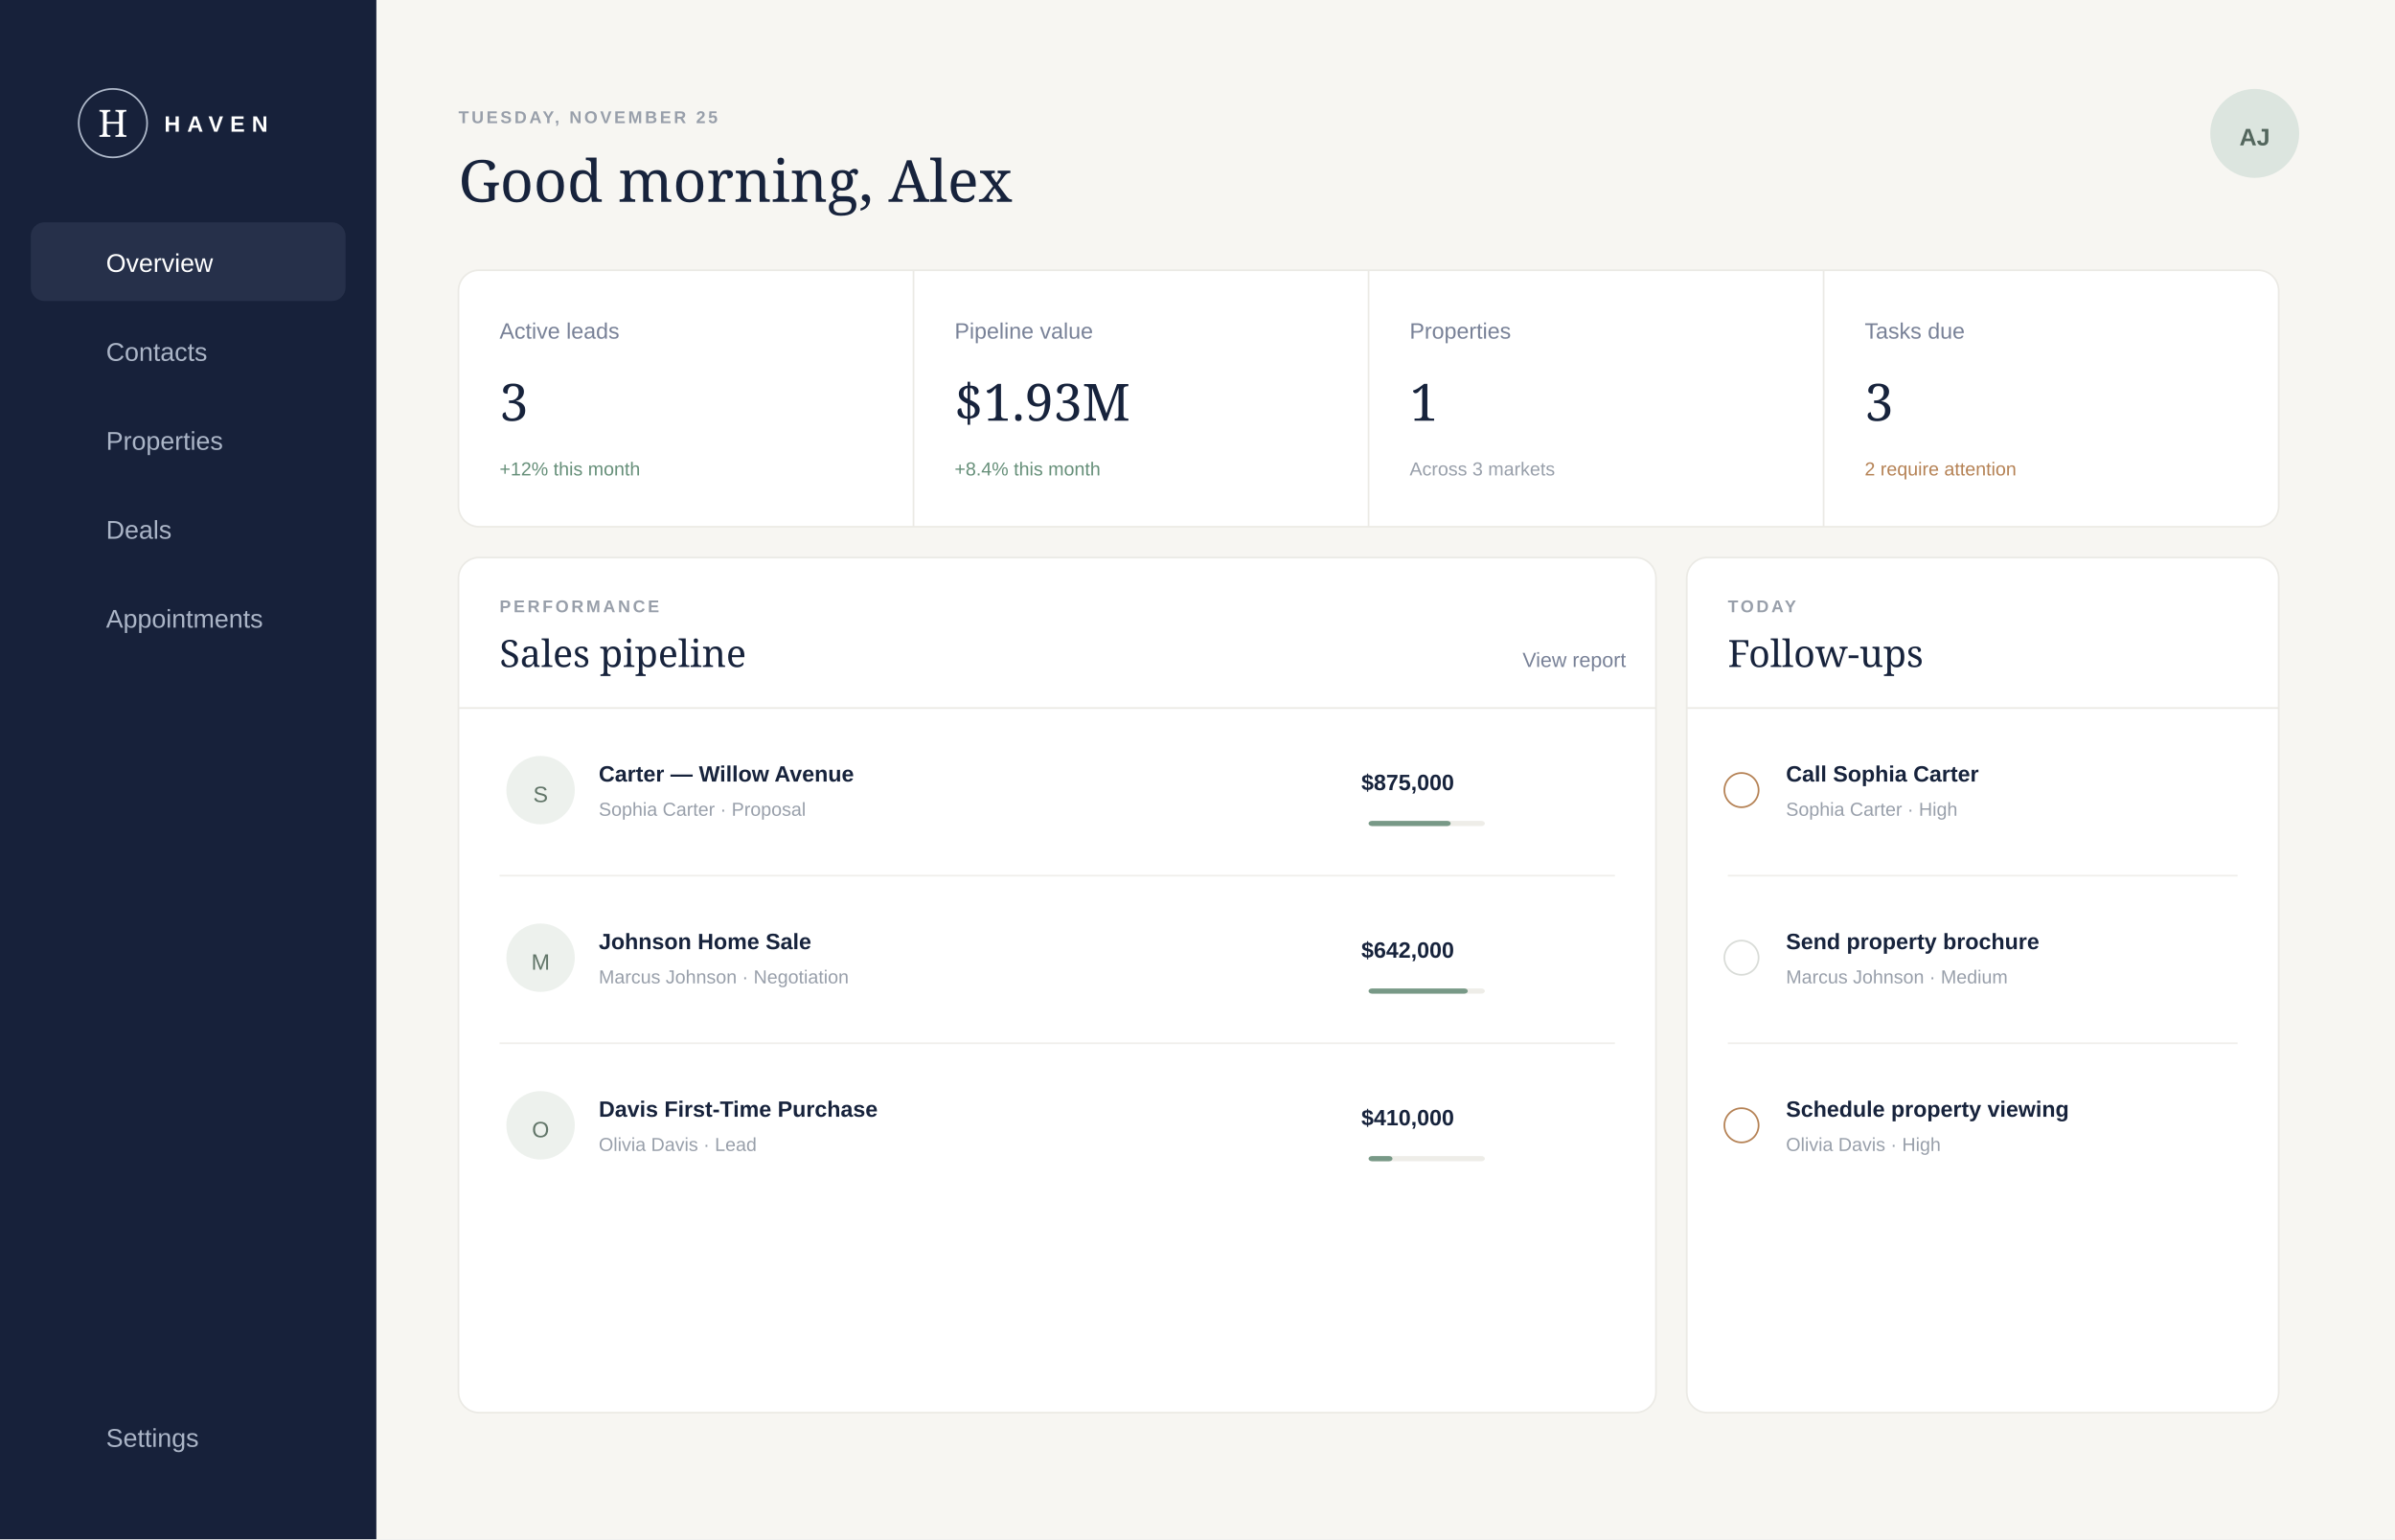
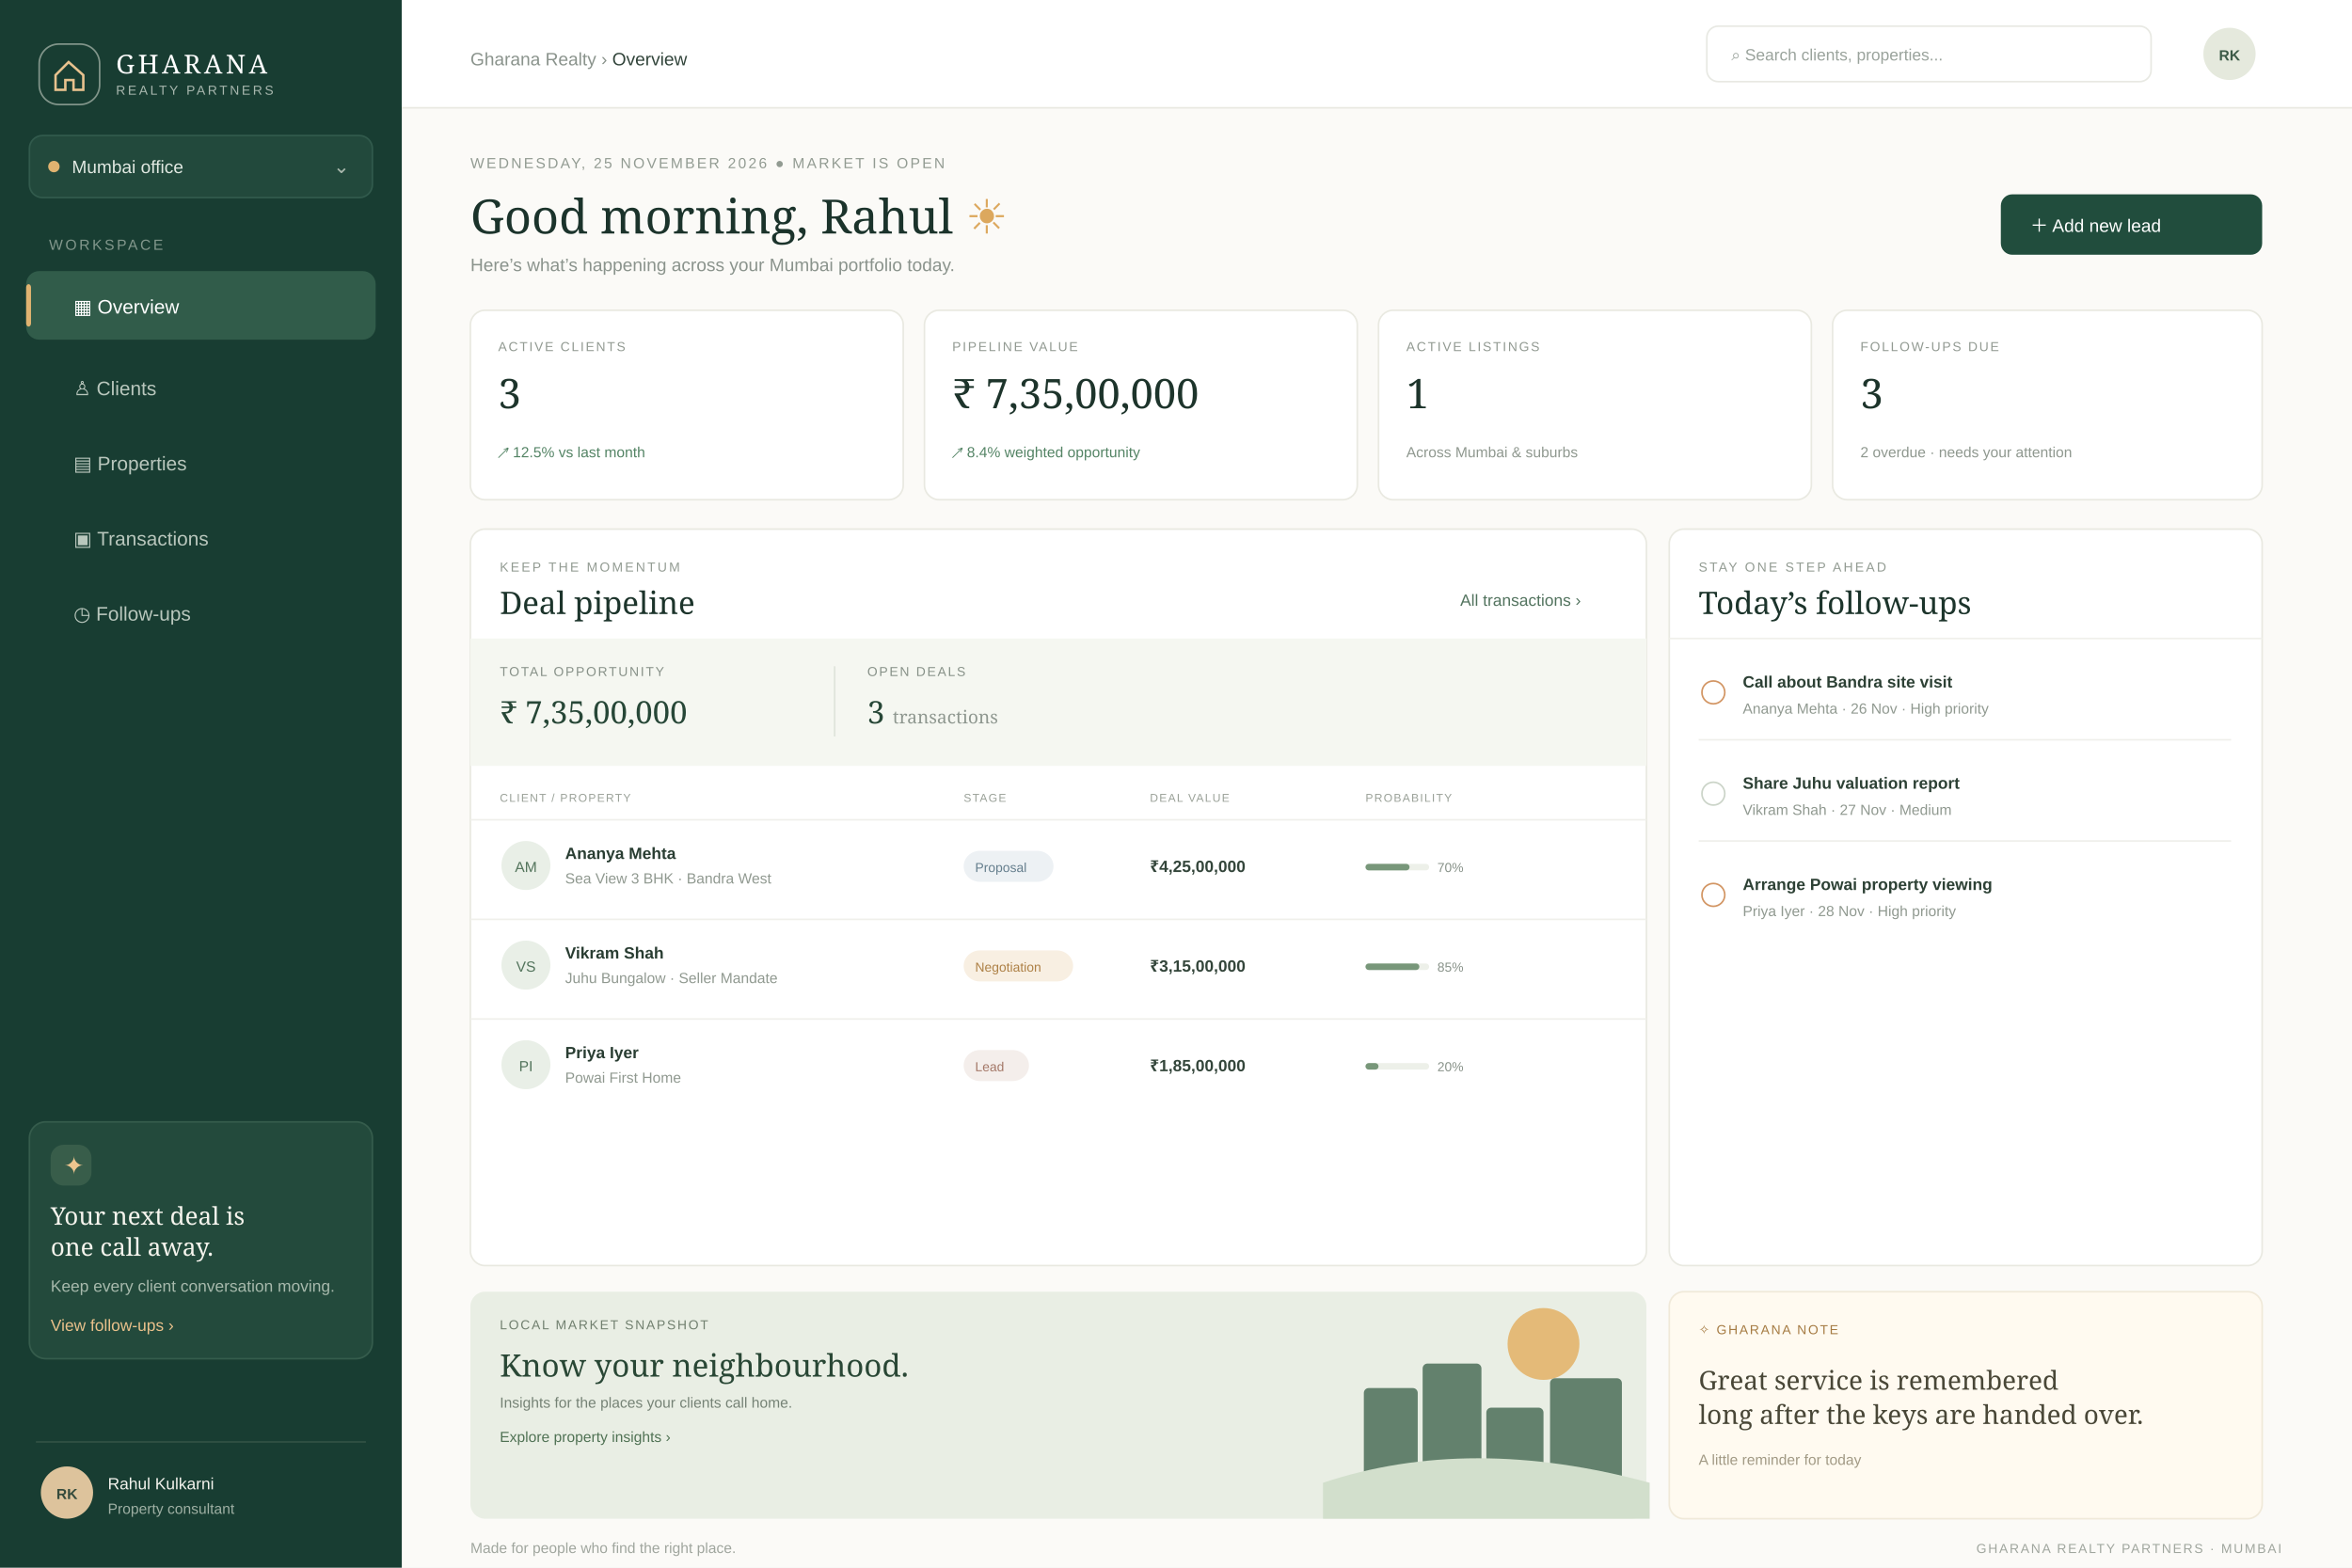
- <svg xmlns="http://www.w3.org/2000/svg" width="1400" height="900" viewBox="0 0 1400 900">
-   <rect width="1400" height="900" fill="#f7f6f2" />
-   <rect width="220" height="900" fill="#17213a" />
-   <circle cx="66" cy="72" r="20" fill="none" stroke="#aeb8c9" stroke-width="1" />
-   <text x="66" y="80" text-anchor="middle" fill="#fff" font-family="Georgia" font-size="22">H</text>
-   <text x="96" y="77" fill="#fff" font-family="Arial" font-weight="700" font-size="13" letter-spacing="4">HAVEN</text>
-   <g font-family="Arial" font-size="15">
-     <rect x="18" y="130" width="184" height="46" rx="8" fill="#26304a" />
-     <text x="62" y="159" fill="#fff">Overview</text>
-     <text x="62" y="211" fill="#abb5c7">Contacts</text>
-     <text x="62" y="263" fill="#abb5c7">Properties</text>
-     <text x="62" y="315" fill="#abb5c7">Deals</text>
-     <text x="62" y="367" fill="#abb5c7">Appointments</text>
+ <svg xmlns="http://www.w3.org/2000/svg" width="1440" height="960" viewBox="0 0 1440 960">
+   <rect width="1440" height="960" fill="#fbfaf7" />
+   <rect width="246" height="960" fill="#183d32" />
+   <rect x="24" y="27" width="37" height="37" rx="12" fill="none" stroke="#81958a" />
+   <path d="M34 46l8-8 9 8v9h-6v-6h-5v6h-6z" fill="none" stroke="#e8c28e" stroke-width="1.5" />
+   <text x="71" y="45" fill="#fff" font-family="Georgia" font-size="16" letter-spacing="2">GHARANA</text>
+   <text x="71" y="58" fill="#a8b7ae" font-family="Arial" font-size="8" letter-spacing="1.5">REALTY PARTNERS</text>
+   <rect x="18" y="83" width="210" height="38" rx="8" fill="#22493c" stroke="#315a4c" />
+   <circle cx="33" cy="102" r="3.5" fill="#e0b370" />
+   <text x="44" y="106" fill="#e0e8e1" font-family="Arial" font-size="11">Mumbai office</text>
+   <text x="204" y="106" fill="#aab8ad" font-family="Arial" font-size="12">⌄</text>
+   <text x="30" y="153" fill="#82978c" font-family="Arial" font-size="9" letter-spacing="1.5">WORKSPACE</text>
+   <rect x="16" y="166" width="214" height="42" rx="8" fill="#315c4a" />
+   <rect x="16" y="174" width="3" height="26" rx="2" fill="#e0b370" />
+   <text x="45" y="192" fill="#fff" font-family="Arial" font-size="12">▦  Overview</text>
+   <g fill="#b9c7bd" font-family="Arial" font-size="12">
+     <text x="45" y="242">♙  Clients</text>
+     <text x="45" y="288">▤  Properties</text>
+     <text x="45" y="334">▣  Transactions</text>
+     <text x="45" y="380">◷  Follow-ups</text>
  </g>
-   <text x="62" y="846" fill="#abb5c7" font-family="Arial" font-size="15">Settings</text>
-   <text x="268" y="72" fill="#989faa" font-family="Arial" font-size="10" font-weight="700" letter-spacing="1.5">TUESDAY, NOVEMBER 25</text>
-   <text x="268" y="118" fill="#17233c" font-family="Georgia" font-size="34">Good morning, Alex</text>
-   <circle cx="1318" cy="78" r="26" fill="#dce5df" />
-   <text x="1318" y="85" text-anchor="middle" fill="#53665d" font-family="Arial" font-size="14" font-weight="700">AJ</text>
+   <rect x="18" y="687" width="210" height="145" rx="10" fill="#234a3c" stroke="#355c4c" />
+   <rect x="31" y="701" width="25" height="25" rx="8" fill="#385d4a" />
+   <text x="39" y="719" fill="#edc58e" font-family="Arial" font-size="15">✦</text>
+   <text x="31" y="750" fill="#f5f4ed" font-family="Georgia" font-size="15">Your next deal is</text>
+   <text x="31" y="769" fill="#f5f4ed" font-family="Georgia" font-size="15">one call away.</text>
+   <text x="31" y="791" fill="#a7b9ac" font-family="Arial" font-size="10">Keep every client conversation moving.</text>
+   <text x="31" y="815" fill="#eac18b" font-family="Arial" font-size="10">View follow-ups  ›</text>
+   <line x1="22" y1="883" x2="224" y2="883" stroke="#315144" />
+   <circle cx="41" cy="914" r="16" fill="#ddc39c" />
+   <text x="41" y="918" text-anchor="middle" fill="#354b3c" font-family="Arial" font-size="9" font-weight="bold">RK</text>
+   <text x="66" y="912" fill="#f4f3ed" font-family="Arial" font-size="10">Rahul Kulkarni</text>
+   <text x="66" y="927" fill="#9eafa3" font-family="Arial" font-size="9">Property consultant</text>
+   <rect x="246" width="1194" height="66" fill="#fff" />
+   <line x1="246" y1="66" x2="1440" y2="66" stroke="#e9e9e1" />
+   <text x="288" y="40" fill="#8a938c" font-family="Arial" font-size="11">Gharana Realty  ›  <tspan fill="#31443a">Overview</tspan>
+   </text>
+   <rect x="1045" y="16" width="272" height="34" rx="7" fill="#fff" stroke="#e8e9e3" />
+   <text x="1060" y="37" fill="#9aa39c" font-family="Arial" font-size="10">⌕  Search clients, properties...</text>
+   <circle cx="1365" cy="33" r="16" fill="#e5e9dd" />
+   <text x="1365" y="37" text-anchor="middle" fill="#3b5946" font-family="Arial" font-size="9" font-weight="bold">RK</text>
+   <text x="288" y="103" fill="#929b92" font-family="Arial" font-size="9" letter-spacing="1.3">WEDNESDAY, 25 NOVEMBER 2026  ●  MARKET IS OPEN</text>
+   <text x="288" y="143" fill="#1b332b" font-family="Georgia" font-size="29">Good morning, Rahul <tspan fill="#dca85e" font-family="Arial">☀</tspan>
+   </text>
+   <text x="288" y="166" fill="#8a938c" font-family="Arial" font-size="11">Here’s what’s happening across your Mumbai portfolio today.</text>
+   <rect x="1225" y="119" width="160" height="37" rx="7" fill="#214d3d" />
+   <text x="1243" y="142" fill="#fff" font-family="Arial" font-size="11">＋  Add new lead</text>
  <g font-family="Arial">
-     <rect x="268" y="158" width="1064" height="150" rx="12" fill="#fff" stroke="#ebeae5" />
-     <g stroke="#ebeae5">
-       <line x1="534" y1="158" x2="534" y2="308" />
-       <line x1="800" y1="158" x2="800" y2="308" />
-       <line x1="1066" y1="158" x2="1066" y2="308" />
+     <g fill="#fff" stroke="#e9e9e1">
+       <rect x="288" y="190" width="265" height="116" rx="9" />
+       <rect x="566" y="190" width="265" height="116" rx="9" />
+       <rect x="844" y="190" width="265" height="116" rx="9" />
+       <rect x="1122" y="190" width="263" height="116" rx="9" />
    </g>
-     <g fill="#788197" font-size="13">
-       <text x="292" y="198">Active leads</text>
-       <text x="558" y="198">Pipeline value</text>
-       <text x="824" y="198">Properties</text>
-       <text x="1090" y="198">Tasks due</text>
+     <g fill="#929a92" font-size="8" letter-spacing="1">
+       <text x="305" y="215">ACTIVE CLIENTS</text>
+       <text x="583" y="215">PIPELINE VALUE</text>
+       <text x="861" y="215">ACTIVE LISTINGS</text>
+       <text x="1139" y="215">FOLLOW-UPS DUE</text>
    </g>
-     <g fill="#17233c" font-family="Georgia" font-size="30">
-       <text x="292" y="246">3</text>
-       <text x="558" y="246">$1.93M</text>
-       <text x="824" y="246">1</text>
-       <text x="1090" y="246">3</text>
+     <g fill="#1d342b" font-family="Georgia" font-size="25">
+       <text x="305" y="250">3</text>
+       <text x="583" y="250">₹ 7,35,00,000</text>
+       <text x="861" y="250">1</text>
+       <text x="1139" y="250">3</text>
    </g>
-     <g fill="#668f79" font-size="11">
-       <text x="292" y="278">+12% this month</text>
-       <text x="558" y="278">+8.4% this month</text>
+     <g fill="#548465" font-size="9">
+       <text x="305" y="280">↗ 12.5%  vs last month</text>
+       <text x="583" y="280">↗ 8.4%  weighted opportunity</text>
    </g>
-     <text x="824" y="278" fill="#989faa" font-size="11" font-family="Arial">Across 3 markets</text>
-     <text x="1090" y="278" fill="#b58255" font-size="11" font-family="Arial">2 require attention</text>
-     <rect x="268" y="326" width="700" height="500" rx="12" fill="#fff" stroke="#ebeae5" />
-     <rect x="986" y="326" width="346" height="500" rx="12" fill="#fff" stroke="#ebeae5" />
-     <text x="292" y="358" fill="#989faa" font-size="10" font-weight="700" letter-spacing="1.5">PERFORMANCE</text>
-     <text x="292" y="390" fill="#17233c" font-family="Georgia" font-size="22">Sales pipeline</text>
-     <text x="890" y="390" fill="#788197" font-size="12">View report</text>
-     <text x="1010" y="358" fill="#989faa" font-size="10" font-weight="700" letter-spacing="1.5">TODAY</text>
-     <text x="1010" y="390" fill="#17233c" font-family="Georgia" font-size="22">Follow-ups</text>
-     <line x1="268" y1="414" x2="968" y2="414" stroke="#ebeae5" />
-     <line x1="986" y1="414" x2="1332" y2="414" stroke="#ebeae5" />
-     <g>
-       <circle cx="316" cy="462" r="20" fill="#edf1ed" />
-       <text x="316" y="469" text-anchor="middle" fill="#617568" font-size="13">S</text>
-       <text x="350" y="457" fill="#17233c" font-size="13" font-weight="700">Carter — Willow Avenue</text>
-       <text x="350" y="477" fill="#989faa" font-size="11">Sophia Carter · Proposal</text>
-       <text x="850" y="462" text-anchor="end" fill="#17233c" font-size="13" font-weight="700">$875,000</text>
-       <rect x="800" y="480" width="68" height="3" rx="2" fill="#eeede8" />
-       <rect x="800" y="480" width="48" height="3" rx="2" fill="#789987" />
-     </g>
-     <line x1="292" y1="512" x2="944" y2="512" stroke="#f0efeb" />
-     <g>
-       <circle cx="316" cy="560" r="20" fill="#edf1ed" />
-       <text x="316" y="567" text-anchor="middle" fill="#617568" font-size="13">M</text>
-       <text x="350" y="555" fill="#17233c" font-size="13" font-weight="700">Johnson Home Sale</text>
-       <text x="350" y="575" fill="#989faa" font-size="11">Marcus Johnson · Negotiation</text>
-       <text x="850" y="560" text-anchor="end" fill="#17233c" font-size="13" font-weight="700">$642,000</text>
-       <rect x="800" y="578" width="68" height="3" rx="2" fill="#eeede8" />
-       <rect x="800" y="578" width="58" height="3" rx="2" fill="#789987" />
-     </g>
-     <line x1="292" y1="610" x2="944" y2="610" stroke="#f0efeb" />
-     <g>
-       <circle cx="316" cy="658" r="20" fill="#edf1ed" />
-       <text x="316" y="665" text-anchor="middle" fill="#617568" font-size="13">O</text>
-       <text x="350" y="653" fill="#17233c" font-size="13" font-weight="700">Davis First-Time Purchase</text>
-       <text x="350" y="673" fill="#989faa" font-size="11">Olivia Davis · Lead</text>
-       <text x="850" y="658" text-anchor="end" fill="#17233c" font-size="13" font-weight="700">$410,000</text>
-       <rect x="800" y="676" width="68" height="3" rx="2" fill="#eeede8" />
-       <rect x="800" y="676" width="14" height="3" rx="2" fill="#789987" />
-     </g>
-     <g>
-       <circle cx="1018" cy="462" r="10" fill="#fff" stroke="#b58255" />
-       <text x="1044" y="457" fill="#17233c" font-size="13" font-weight="700">Call Sophia Carter</text>
-       <text x="1044" y="477" fill="#989faa" font-size="11">Sophia Carter · High</text>
-     </g>
-     <line x1="1010" y1="512" x2="1308" y2="512" stroke="#f0efeb" />
-     <g>
-       <circle cx="1018" cy="560" r="10" fill="#fff" stroke="#d9dcd8" />
-       <text x="1044" y="555" fill="#17233c" font-size="13" font-weight="700">Send property brochure</text>
-       <text x="1044" y="575" fill="#989faa" font-size="11">Marcus Johnson · Medium</text>
-     </g>
-     <line x1="1010" y1="610" x2="1308" y2="610" stroke="#f0efeb" />
-     <g>
-       <circle cx="1018" cy="658" r="10" fill="#fff" stroke="#b58255" />
-       <text x="1044" y="653" fill="#17233c" font-size="13" font-weight="700">Schedule property viewing</text>
-       <text x="1044" y="673" fill="#989faa" font-size="11">Olivia Davis · High</text>
+     <g fill="#8f988f" font-size="9">
+       <text x="861" y="280">Across Mumbai &amp; suburbs</text>
+       <text x="1139" y="280">2 overdue · needs your attention</text>
    </g>
  </g>
+   <rect x="288" y="324" width="720" height="451" rx="9" fill="#fff" stroke="#e9e9e1" />
+   <rect x="1022" y="324" width="363" height="451" rx="9" fill="#fff" stroke="#e9e9e1" />
+   <text x="306" y="350" fill="#929b92" font-family="Arial" font-size="8" letter-spacing="1.3">KEEP THE MOMENTUM</text>
+   <text x="306" y="376" fill="#1c342b" font-family="Georgia" font-size="19">Deal pipeline</text>
+   <text x="894" y="371" fill="#52735e" font-family="Arial" font-size="10">All transactions  ›</text>
+   <rect x="288" y="391" width="720" height="78" fill="#f5f7f1" />
+   <text x="306" y="414" fill="#879188" font-family="Arial" font-size="8" letter-spacing="1">TOTAL OPPORTUNITY</text>
+   <text x="306" y="443" fill="#274737" font-family="Georgia" font-size="19">₹ 7,35,00,000</text>
+   <line x1="511" y1="408" x2="511" y2="451" stroke="#dfe4db" />
+   <text x="531" y="414" fill="#879188" font-family="Arial" font-size="8" letter-spacing="1">OPEN DEALS</text>
+   <text x="531" y="443" fill="#274737" font-family="Georgia" font-size="19">3 <tspan font-size="11" fill="#8e978f">transactions</tspan>
+   </text>
+   <g fill="#9aa198" font-family="Arial" font-size="7" letter-spacing=".7">
+     <text x="306" y="491">CLIENT / PROPERTY</text>
+     <text x="590" y="491">STAGE</text>
+     <text x="704" y="491">DEAL VALUE</text>
+     <text x="836" y="491">PROBABILITY</text>
+   </g>
+   <g font-family="Arial">
+     <line x1="288" y1="502" x2="1008" y2="502" stroke="#f0f0eb" />
+     <circle cx="322" cy="530" r="15" fill="#e9efe7" />
+     <text x="322" y="534" text-anchor="middle" fill="#53745c" font-size="9">AM</text>
+     <text x="346" y="526" fill="#293d32" font-size="10" font-weight="bold">Ananya Mehta</text>
+     <text x="346" y="541" fill="#909990" font-size="9">Sea View 3 BHK · Bandra West</text>
+     <rect x="590" y="521" width="55" height="19" rx="10" fill="#edf1f4" />
+     <text x="597" y="534" fill="#657e8d" font-size="8">Proposal</text>
+     <text x="704" y="534" fill="#33453a" font-size="10" font-weight="bold">₹4,25,00,000</text>
+     <rect x="836" y="529" width="39" height="4" rx="2" fill="#edf0e9" />
+     <rect x="836" y="529" width="27" height="4" rx="2" fill="#78977a" />
+     <text x="880" y="534" fill="#889289" font-size="8">70%</text>
+     <line x1="288" y1="563" x2="1008" y2="563" stroke="#f0f0eb" />
+     <circle cx="322" cy="591" r="15" fill="#e9efe7" />
+     <text x="322" y="595" text-anchor="middle" fill="#53745c" font-size="9">VS</text>
+     <text x="346" y="587" fill="#293d32" font-size="10" font-weight="bold">Vikram Shah</text>
+     <text x="346" y="602" fill="#909990" font-size="9">Juhu Bungalow · Seller Mandate</text>
+     <rect x="590" y="582" width="67" height="19" rx="10" fill="#f8efe2" />
+     <text x="597" y="595" fill="#ad8045" font-size="8">Negotiation</text>
+     <text x="704" y="595" fill="#33453a" font-size="10" font-weight="bold">₹3,15,00,000</text>
+     <rect x="836" y="590" width="39" height="4" rx="2" fill="#edf0e9" />
+     <rect x="836" y="590" width="33" height="4" rx="2" fill="#78977a" />
+     <text x="880" y="595" fill="#889289" font-size="8">85%</text>
+     <line x1="288" y1="624" x2="1008" y2="624" stroke="#f0f0eb" />
+     <circle cx="322" cy="652" r="15" fill="#e9efe7" />
+     <text x="322" y="656" text-anchor="middle" fill="#53745c" font-size="9">PI</text>
+     <text x="346" y="648" fill="#293d32" font-size="10" font-weight="bold">Priya Iyer</text>
+     <text x="346" y="663" fill="#909990" font-size="9">Powai First Home</text>
+     <rect x="590" y="643" width="40" height="19" rx="10" fill="#f4eeeb" />
+     <text x="597" y="656" fill="#a47868" font-size="8">Lead</text>
+     <text x="704" y="656" fill="#33453a" font-size="10" font-weight="bold">₹1,85,00,000</text>
+     <rect x="836" y="651" width="39" height="4" rx="2" fill="#edf0e9" />
+     <rect x="836" y="651" width="8" height="4" rx="2" fill="#78977a" />
+     <text x="880" y="656" fill="#889289" font-size="8">20%</text>
+   </g>
+   <text x="1040" y="350" fill="#929b92" font-family="Arial" font-size="8" letter-spacing="1.3">STAY ONE STEP AHEAD</text>
+   <text x="1040" y="376" fill="#1c342b" font-family="Georgia" font-size="19">Today’s follow-ups</text>
+   <g font-family="Arial">
+     <line x1="1022" y1="391" x2="1385" y2="391" stroke="#f0f0eb" />
+     <circle cx="1049" cy="424" r="7" fill="none" stroke="#d29563" />
+     <text x="1067" y="421" fill="#2d4135" font-size="10" font-weight="bold">Call about Bandra site visit</text>
+     <text x="1067" y="437" fill="#909990" font-size="9">Ananya Mehta · 26 Nov · High priority</text>
+     <line x1="1040" y1="453" x2="1366" y2="453" stroke="#f0f0eb" />
+     <circle cx="1049" cy="486" r="7" fill="none" stroke="#cbd4c8" />
+     <text x="1067" y="483" fill="#2d4135" font-size="10" font-weight="bold">Share Juhu valuation report</text>
+     <text x="1067" y="499" fill="#909990" font-size="9">Vikram Shah · 27 Nov · Medium</text>
+     <line x1="1040" y1="515" x2="1366" y2="515" stroke="#f0f0eb" />
+     <circle cx="1049" cy="548" r="7" fill="none" stroke="#d29563" />
+     <text x="1067" y="545" fill="#2d4135" font-size="10" font-weight="bold">Arrange Powai property viewing</text>
+     <text x="1067" y="561" fill="#909990" font-size="9">Priya Iyer · 28 Nov · High priority</text>
+   </g>
+   <rect x="288" y="791" width="720" height="139" rx="9" fill="#e9eee4" />
+   <text x="306" y="814" fill="#71806f" font-family="Arial" font-size="8" letter-spacing="1">LOCAL MARKET SNAPSHOT</text>
+   <text x="306" y="843" fill="#294735" font-family="Georgia" font-size="19">Know your neighbourhood.</text>
+   <text x="306" y="862" fill="#758275" font-family="Arial" font-size="9">Insights for the places your clients call home.</text>
+   <text x="306" y="883" fill="#507254" font-family="Arial" font-size="9">Explore property insights  ›</text>
+   <circle cx="945" cy="823" r="22" fill="#e4ba78" />
+   <g fill="#63816d">
+     <rect x="835" y="850" width="33" height="63" rx="3" />
+     <rect x="871" y="835" width="36" height="78" rx="3" />
+     <rect x="910" y="862" width="35" height="51" rx="3" />
+     <rect x="949" y="844" width="44" height="69" rx="3" />
+   </g>
+   <path d="M810 908q90-30 200 0v22H810z" fill="#d2dfcc" />
+   <rect x="1022" y="791" width="363" height="139" rx="9" fill="#fffaf0" stroke="#f0e9d9" />
+   <text x="1040" y="817" fill="#a57b43" font-family="Arial" font-size="8" letter-spacing="1">✧  GHARANA NOTE</text>
+   <text x="1040" y="851" fill="#494737" font-family="Georgia" font-size="16">Great service is remembered</text>
+   <text x="1040" y="872" fill="#494737" font-family="Georgia" font-size="16">long after the keys are handed over.</text>
+   <text x="1040" y="897" fill="#a29a85" font-family="Arial" font-size="9">A little reminder for today</text>
+   <text x="288" y="951" fill="#a0a69e" font-family="Arial" font-size="9">Made for people who find the right place.</text>
+   <text x="1210" y="951" fill="#a0a69e" font-family="Arial" font-size="8" letter-spacing="1">GHARANA REALTY PARTNERS · MUMBAI</text>
</svg>
